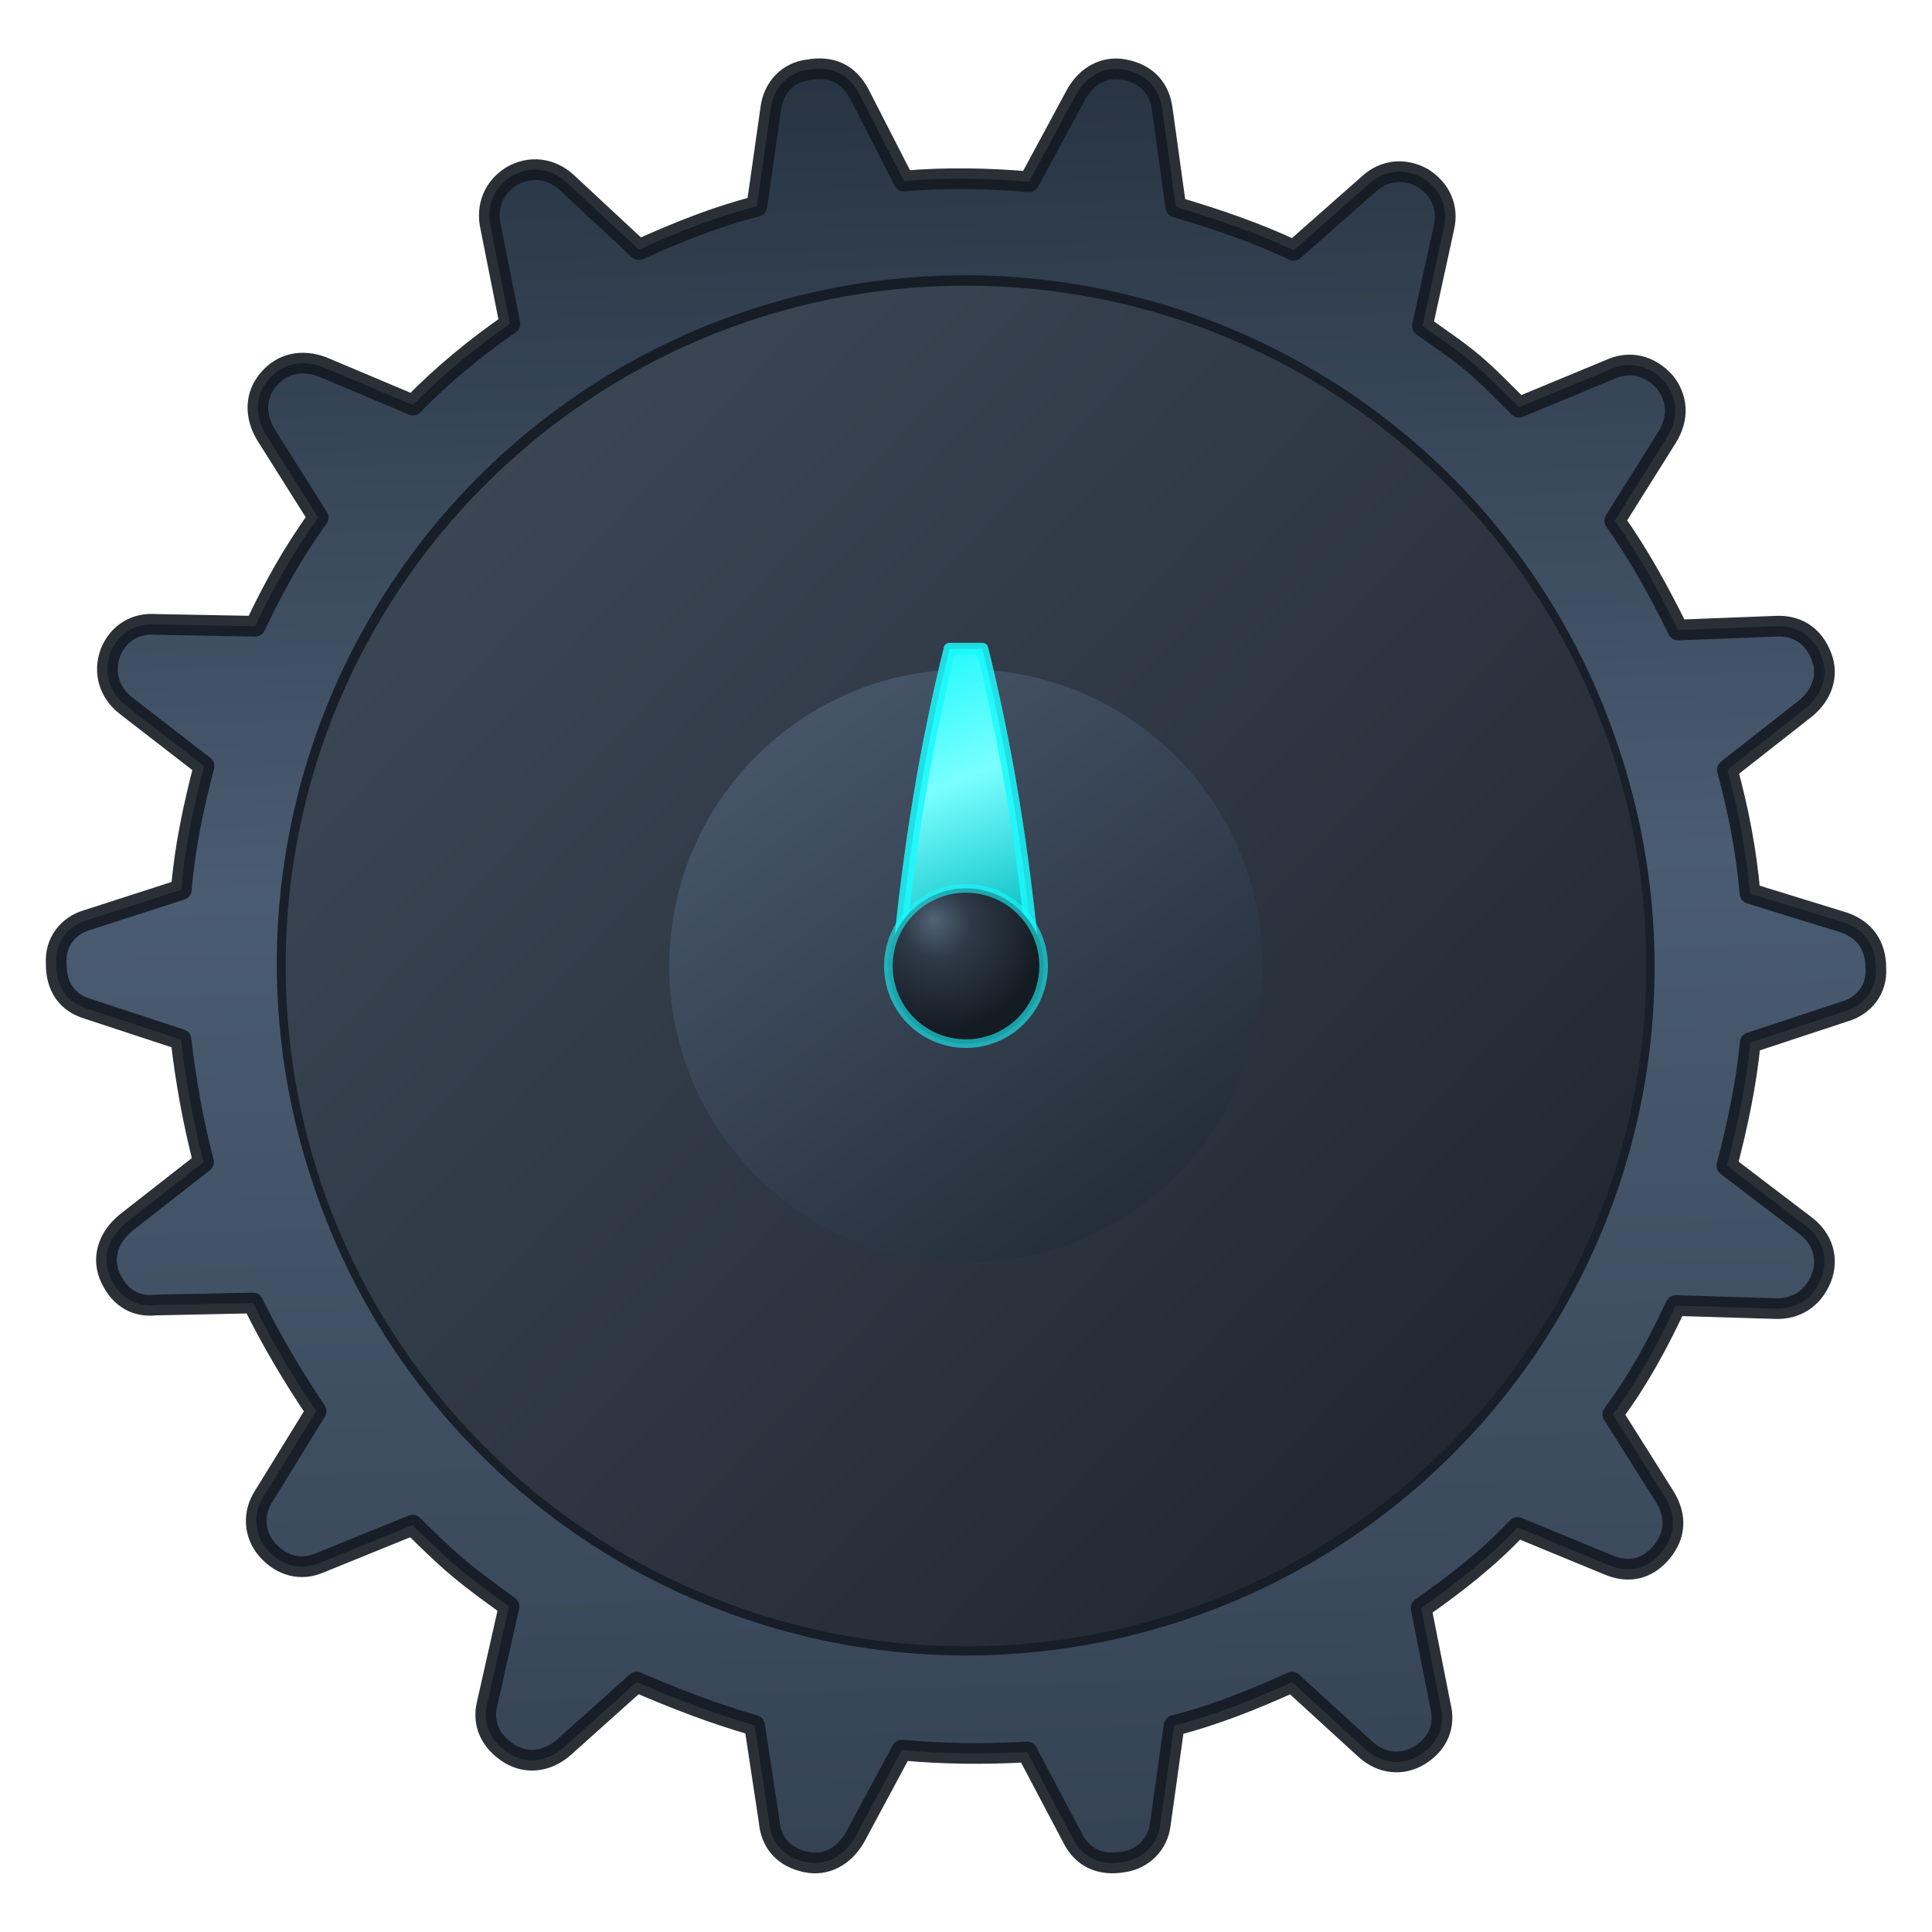
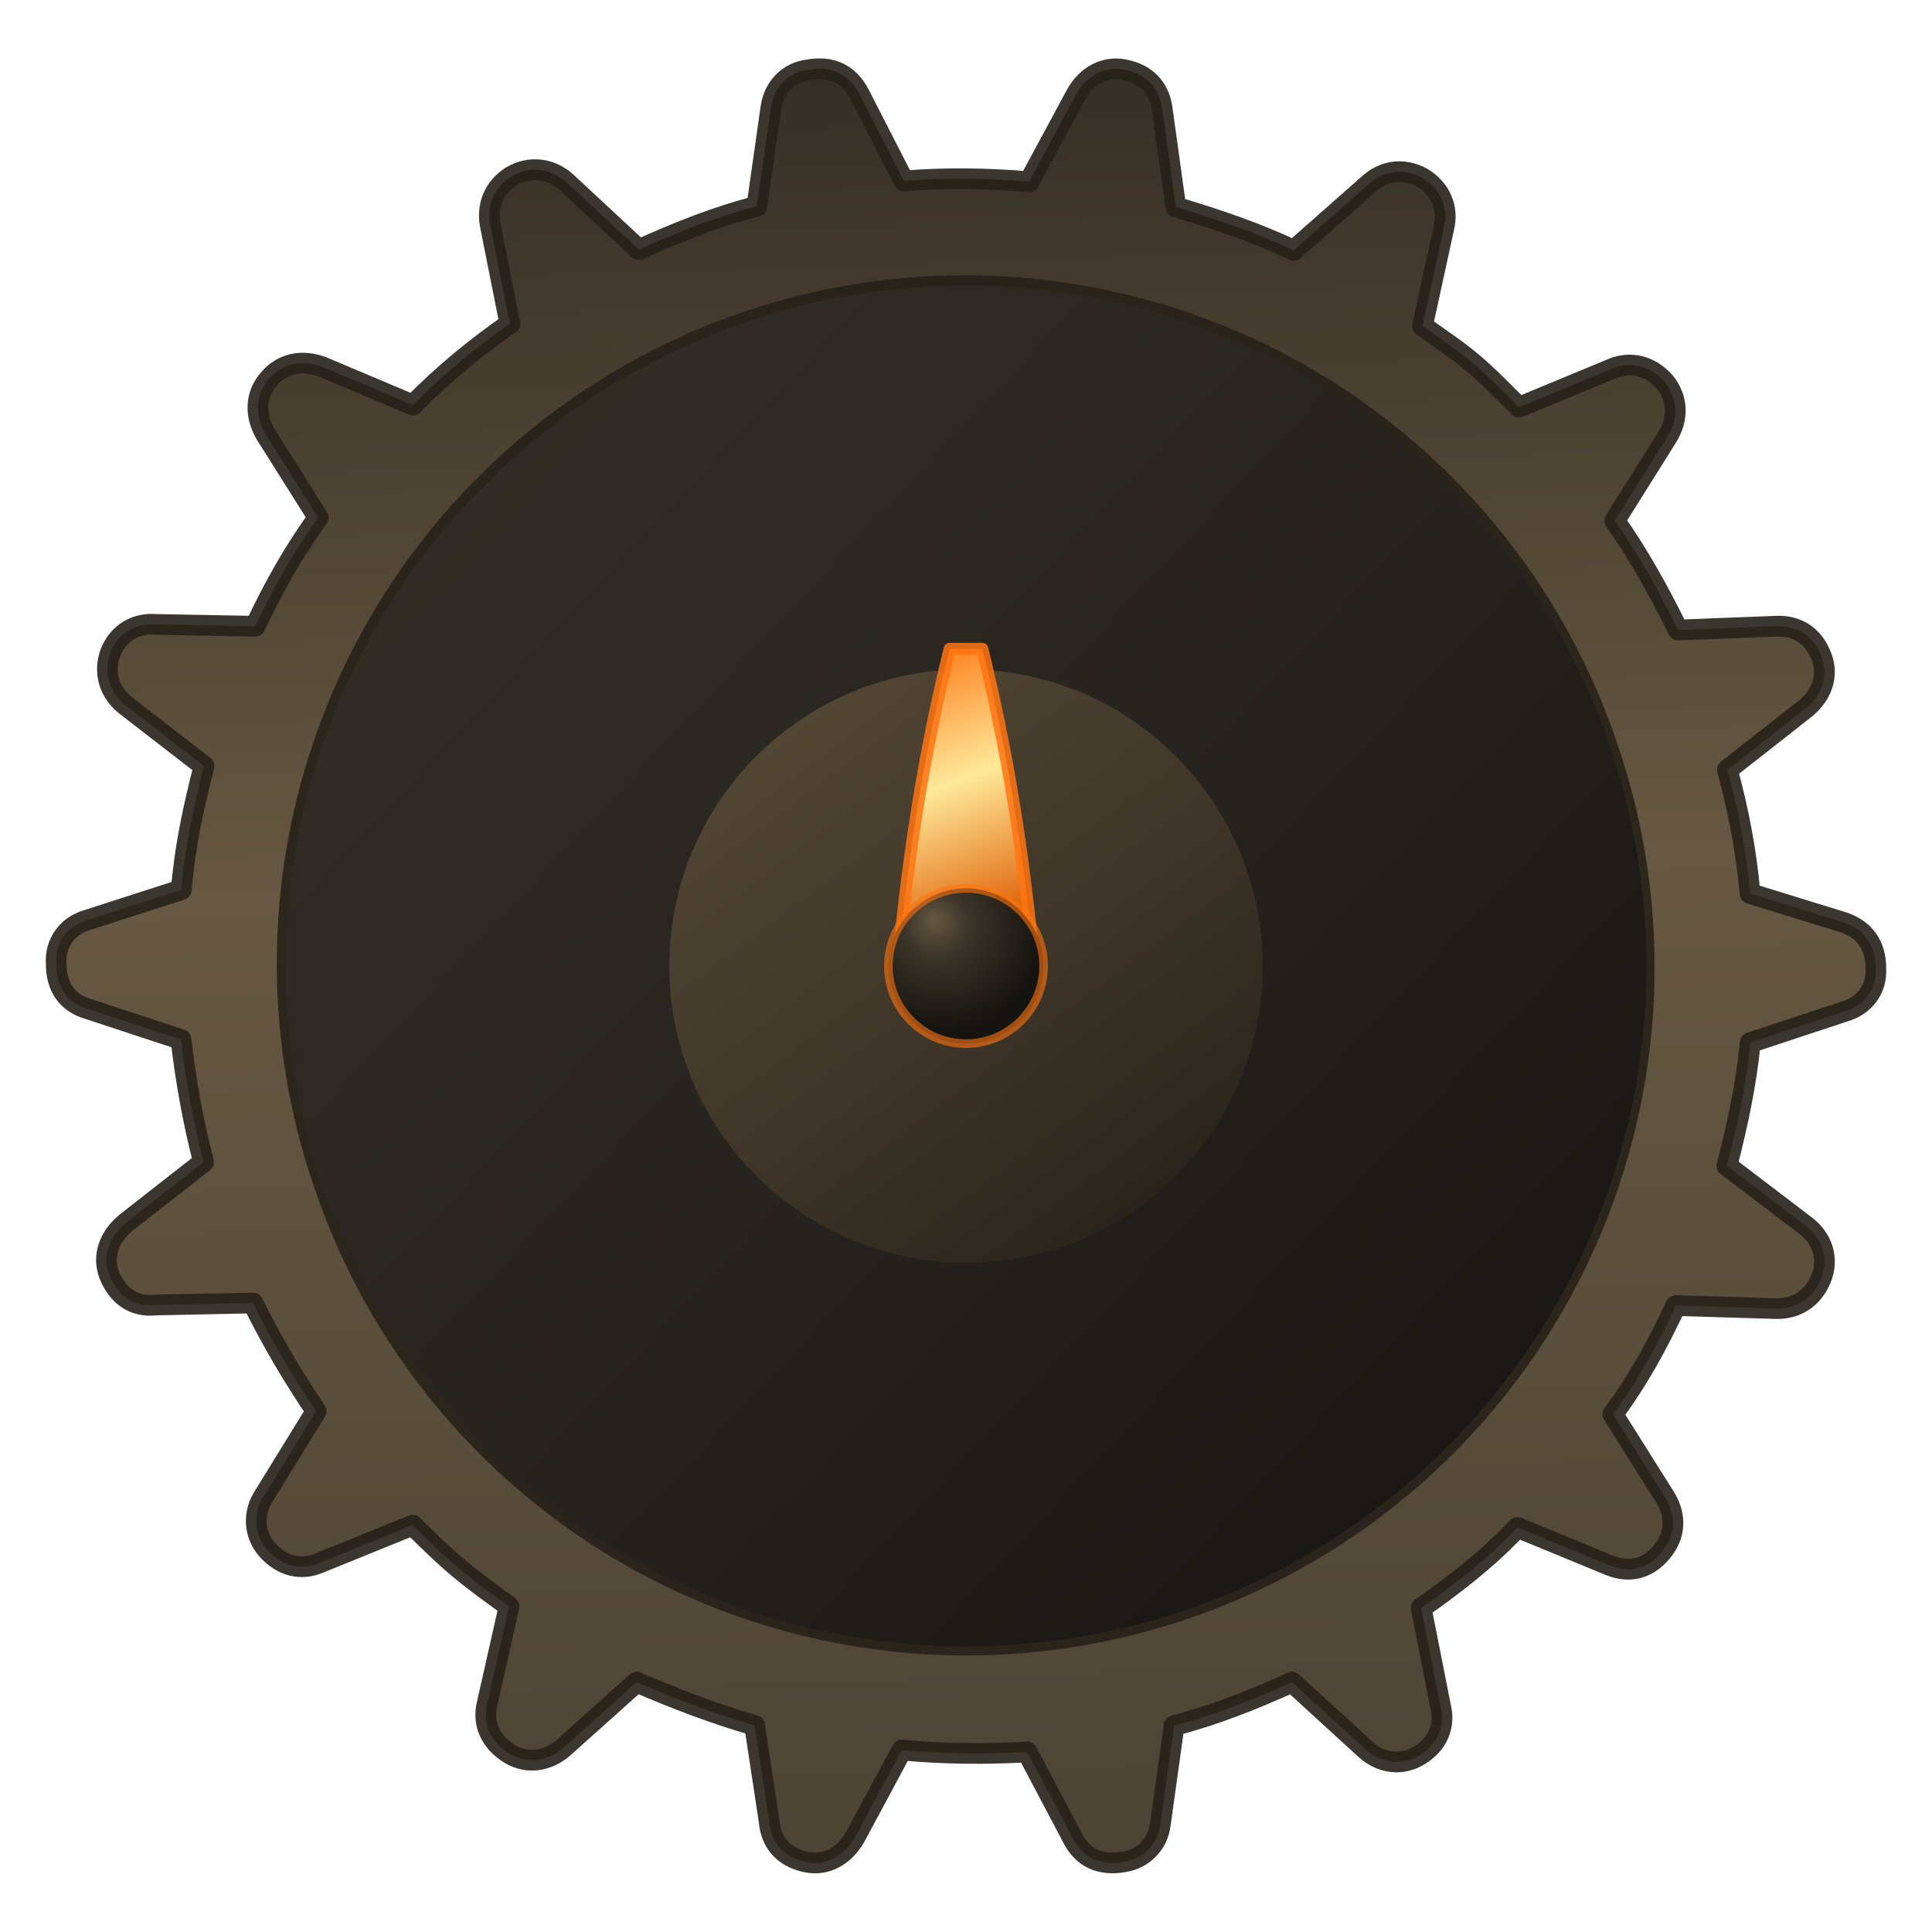
<svg xmlns="http://www.w3.org/2000/svg" width="24" height="24" viewBox="0 0 46 46" version="1.1" id="gearSmallDark">
  <defs id="defs5">
    <linearGradient id="gearSmallBodyDark" x1="10" y1="8" x2="46" y2="48" gradientUnits="userSpaceOnUse" gradientTransform="rotate(-139.9,27.98803,27.99405)">
-       <stop offset="0" style="stop-color:#344252;stop-opacity:1" id="stop1" />
-       <stop offset="0.55" style="stop-color:#4a5c72;stop-opacity:1" id="stop2" />
-       <stop offset="1" style="stop-color:#263240;stop-opacity:1" id="stop3" />
+       <stop offset="0" style="stop-color:#4c4335;stop-opacity:1" id="stop1" />
+       <stop offset="0.55" style="stop-color:#665842;stop-opacity:1" id="stop2" />
+       <stop offset="1" style="stop-color:#332d24;stop-opacity:1" id="stop3" />
    </linearGradient>
    <linearGradient id="gearSmallHubDark" x1="22" y1="20" x2="34" y2="36" gradientUnits="userSpaceOnUse">
-       <stop offset="0" style="stop-color:#48586c;stop-opacity:1" id="stop4" />
-       <stop offset="0.58" style="stop-color:#323e4d;stop-opacity:1" id="stop5" />
-       <stop offset="1" style="stop-color:#222b36;stop-opacity:1" id="stop6" />
+       <stop offset="0" style="stop-color:#544836;stop-opacity:1" id="stop4" />
+       <stop offset="0.58" style="stop-color:#3c3427;stop-opacity:1" id="stop5" />
+       <stop offset="1" style="stop-color:#262119;stop-opacity:1" id="stop6" />
    </linearGradient>
    <linearGradient id="gearSmallFaceDark" x1="11" y1="12" x2="45" y2="44" gradientUnits="userSpaceOnUse">
-       <stop offset="0" style="stop-color:#3d4857;stop-opacity:1" id="stop7" />
-       <stop offset="0.54" style="stop-color:#2d3642;stop-opacity:1" id="stop8" />
-       <stop offset="1" style="stop-color:#1e252e;stop-opacity:1" id="stop9" />
+       <stop offset="0" style="stop-color:#332d26;stop-opacity:1" id="stop7" />
+       <stop offset="0.54" style="stop-color:#26221d;stop-opacity:1" id="stop8" />
+       <stop offset="1" style="stop-color:#171512;stop-opacity:1" id="stop9" />
    </linearGradient>
    <linearGradient id="gearSmallHaloPointer" x1="26.15" y1="18.8" x2="29.85" y2="28.5" gradientUnits="userSpaceOnUse">
-       <stop offset="0" style="stop-color:#1af9fc;stop-opacity:1" id="haloPointerStop1" />
-       <stop offset="0.4" style="stop-color:#7affff;stop-opacity:1" id="haloPointerStop2" />
-       <stop offset="0.8" style="stop-color:#12c4ca;stop-opacity:1" id="haloPointerStop3" />
-       <stop offset="1" style="stop-color:#0a8a90;stop-opacity:1" id="haloPointerStop4" />
+       <stop offset="0" style="stop-color:#ff7512;stop-opacity:1" id="haloPointerStop1" />
+       <stop offset="0.4" style="stop-color:#ffe99b;stop-opacity:1" id="haloPointerStop2" />
+       <stop offset="0.8" style="stop-color:#e06208;stop-opacity:1" id="haloPointerStop3" />
+       <stop offset="1" style="stop-color:#a84000;stop-opacity:1" id="haloPointerStop4" />
    </linearGradient>
    <radialGradient id="gearSmallHaloCap" cx="27.35" cy="27.05" r="2.8" fx="27.05" fy="26.65" gradientUnits="userSpaceOnUse">
-       <stop offset="0" style="stop-color:#526478;stop-opacity:1" id="haloCapStop1" />
-       <stop offset="0.35" style="stop-color:#2e3a47;stop-opacity:1" id="haloCapStop2" />
-       <stop offset="0.75" style="stop-color:#1f2832;stop-opacity:1" id="haloCapStopMid" />
-       <stop offset="1" style="stop-color:#141b22;stop-opacity:1" id="haloCapStop3" />
+       <stop offset="0" style="stop-color:#665842;stop-opacity:1" id="haloCapStop1" />
+       <stop offset="0.35" style="stop-color:#3a3328;stop-opacity:1" id="haloCapStop2" />
+       <stop offset="0.75" style="stop-color:#242019;stop-opacity:1" id="haloCapStopMid" />
+       <stop offset="1" style="stop-color:#161410;stop-opacity:1" id="haloCapStop3" />
    </radialGradient>
  </defs>
  <g transform="scale(0.8214286)" id="g1">
-     <path id="gearSmallBodyPath" style="display:inline;fill:url(#gearSmallBodyDark);stroke:#141a22;stroke-width:0.6;stroke-linejoin:round;stroke-opacity:0.9" d="M 42.687,10.52 C 42.221,10.128 41.745,9.819 41.231,9.447 l 0.621,-2.848 C 41.987,6.039 41.773,5.492 41.229,5.156 40.705,4.868 40.111,4.919 39.649,5.358 l -2.149,1.897 C 36.425,6.749 35.26,6.35 34.082,6.002 L 33.692,3.191 C 33.623,2.581 33.253,2.147 32.593,2.021 32.018,1.904 31.494,2.198 31.191,2.74 L 29.828,5.268 C 28.655,5.169 27.422,5.142 26.2,5.247 L 24.902,2.713 C 24.604,2.157 24.117,1.899 23.429,2.024 22.852,2.091 22.424,2.527 22.343,3.132 L 21.938,5.978 C 20.766,6.278 19.656,6.723 18.519,7.236 L 16.423,5.286 C 15.972,4.876 15.366,4.795 14.827,5.107 14.307,5.435 14.087,5.986 14.223,6.59 l 0.556,2.796 C 13.82,10.051 12.856,10.832 11.969,11.74 L 9.346,10.634 C 8.762,10.418 8.189,10.517 7.781,11.001 7.388,11.467 7.388,12.049 7.701,12.588 l 1.521,2.415 c -0.744,1.028 -1.319,2.076 -1.826,3.15 l -2.865,-0.054 c -0.603,-0.048 -1.094,0.244 -1.328,0.812 -0.216,0.584 -0.033,1.167 0.448,1.542 l 2.263,1.752 c -0.312,1.208 -0.561,2.377 -0.658,3.583 l -2.735,0.883 c -0.568,0.165 -0.925,0.661 -0.892,1.241 -0.006,0.699 0.315,1.154 0.93,1.334 l 2.687,0.884 c 0.135,1.186 0.357,2.415 0.654,3.553 l -2.245,1.756 c -0.497,0.409 -0.698,0.975 -0.485,1.522 0.252,0.61 0.712,0.937 1.355,0.865 l 2.806,-0.058 c 0.543,1.101 1.165,2.146 1.832,3.136 l -1.504,2.441 c -0.339,0.511 -0.303,1.124 0.085,1.573 0.424,0.479 0.984,0.614 1.514,0.386 l 2.701,-1.097 c 0.454,0.443 0.854,0.842 1.32,1.234 0.484,0.408 0.945,0.734 1.477,1.121 l -0.639,2.833 c -0.135,0.561 0.094,1.09 0.656,1.441 0.509,0.306 1.1,0.222 1.565,-0.184 l 2.116,-1.895 c 1.123,0.486 2.258,0.921 3.418,1.254 l 0.421,2.775 c 0.057,0.661 0.457,1.059 1.083,1.188 0.576,0.117 1.099,-0.177 1.417,-0.737 l 1.348,-2.511 c 1.191,0.114 2.439,0.124 3.631,0.055 l 1.311,2.482 c 0.282,0.575 0.803,0.829 1.491,0.704 0.559,-0.081 0.987,-0.517 1.056,-1.072 l 0.402,-2.879 c 1.172,-0.3 2.281,-0.744 3.418,-1.258 l 2.13,1.947 c 0.451,0.41 1.057,0.492 1.578,0.164 0.521,-0.327 0.743,-0.845 0.593,-1.431 l -0.559,-2.83 c 0.973,-0.682 1.925,-1.413 2.794,-2.335 l 2.638,1.088 c 0.587,0.249 1.125,0.12 1.532,-0.364 0.408,-0.484 0.443,-1.036 0.113,-1.59 l -1.521,-2.414 c 0.746,-0.995 1.334,-2.094 1.826,-3.151 l 2.868,0.087 c 0.618,0.03 1.106,-0.294 1.34,-0.863 0.234,-0.569 0.051,-1.152 -0.43,-1.527 l -2.296,-1.749 c 0.312,-1.208 0.561,-2.377 0.676,-3.568 L 53.447,29.325 c 0.601,-0.168 0.958,-0.664 0.925,-1.244 0.007,-0.699 -0.348,-1.151 -0.947,-1.349 L 50.725,25.899 c -0.105,-1.222 -0.342,-2.433 -0.657,-3.586 l 2.26,-1.774 c 0.482,-0.391 0.683,-0.957 0.47,-1.504 -0.237,-0.628 -0.727,-0.919 -1.34,-0.883 l -2.818,0.109 c -0.543,-1.101 -1.135,-2.181 -1.835,-3.169 l 1.522,-2.426 c 0.336,-0.545 0.303,-1.124 -0.07,-1.591 -0.442,-0.494 -1.017,-0.611 -1.546,-0.383 l -2.682,1.112 C 43.574,11.359 43.171,10.928 42.687,10.52 Z M 9.412,34.379 A 19.65,19.65 0 1 0 46.571,21.585 19.65,19.65 0 1 0 9.412,34.379 Z" />
+     <path id="gearSmallBodyPath" style="display:inline;fill:url(#gearSmallBodyDark);stroke:#262119;stroke-width:0.6;stroke-linejoin:round;stroke-opacity:0.9" d="M 42.687,10.52 C 42.221,10.128 41.745,9.819 41.231,9.447 l 0.621,-2.848 C 41.987,6.039 41.773,5.492 41.229,5.156 40.705,4.868 40.111,4.919 39.649,5.358 l -2.149,1.897 C 36.425,6.749 35.26,6.35 34.082,6.002 L 33.692,3.191 C 33.623,2.581 33.253,2.147 32.593,2.021 32.018,1.904 31.494,2.198 31.191,2.74 L 29.828,5.268 C 28.655,5.169 27.422,5.142 26.2,5.247 L 24.902,2.713 C 24.604,2.157 24.117,1.899 23.429,2.024 22.852,2.091 22.424,2.527 22.343,3.132 L 21.938,5.978 C 20.766,6.278 19.656,6.723 18.519,7.236 L 16.423,5.286 C 15.972,4.876 15.366,4.795 14.827,5.107 14.307,5.435 14.087,5.986 14.223,6.59 l 0.556,2.796 C 13.82,10.051 12.856,10.832 11.969,11.74 L 9.346,10.634 C 8.762,10.418 8.189,10.517 7.781,11.001 7.388,11.467 7.388,12.049 7.701,12.588 l 1.521,2.415 c -0.744,1.028 -1.319,2.076 -1.826,3.15 l -2.865,-0.054 c -0.603,-0.048 -1.094,0.244 -1.328,0.812 -0.216,0.584 -0.033,1.167 0.448,1.542 l 2.263,1.752 c -0.312,1.208 -0.561,2.377 -0.658,3.583 l -2.735,0.883 c -0.568,0.165 -0.925,0.661 -0.892,1.241 -0.006,0.699 0.315,1.154 0.93,1.334 l 2.687,0.884 c 0.135,1.186 0.357,2.415 0.654,3.553 l -2.245,1.756 c -0.497,0.409 -0.698,0.975 -0.485,1.522 0.252,0.61 0.712,0.937 1.355,0.865 l 2.806,-0.058 c 0.543,1.101 1.165,2.146 1.832,3.136 l -1.504,2.441 c -0.339,0.511 -0.303,1.124 0.085,1.573 0.424,0.479 0.984,0.614 1.514,0.386 l 2.701,-1.097 c 0.454,0.443 0.854,0.842 1.32,1.234 0.484,0.408 0.945,0.734 1.477,1.121 l -0.639,2.833 c -0.135,0.561 0.094,1.09 0.656,1.441 0.509,0.306 1.1,0.222 1.565,-0.184 l 2.116,-1.895 c 1.123,0.486 2.258,0.921 3.418,1.254 l 0.421,2.775 c 0.057,0.661 0.457,1.059 1.083,1.188 0.576,0.117 1.099,-0.177 1.417,-0.737 l 1.348,-2.511 c 1.191,0.114 2.439,0.124 3.631,0.055 l 1.311,2.482 c 0.282,0.575 0.803,0.829 1.491,0.704 0.559,-0.081 0.987,-0.517 1.056,-1.072 l 0.402,-2.879 c 1.172,-0.3 2.281,-0.744 3.418,-1.258 l 2.13,1.947 c 0.451,0.41 1.057,0.492 1.578,0.164 0.521,-0.327 0.743,-0.845 0.593,-1.431 l -0.559,-2.83 c 0.973,-0.682 1.925,-1.413 2.794,-2.335 l 2.638,1.088 c 0.587,0.249 1.125,0.12 1.532,-0.364 0.408,-0.484 0.443,-1.036 0.113,-1.59 l -1.521,-2.414 c 0.746,-0.995 1.334,-2.094 1.826,-3.151 l 2.868,0.087 c 0.618,0.03 1.106,-0.294 1.34,-0.863 0.234,-0.569 0.051,-1.152 -0.43,-1.527 l -2.296,-1.749 c 0.312,-1.208 0.561,-2.377 0.676,-3.568 L 53.447,29.325 c 0.601,-0.168 0.958,-0.664 0.925,-1.244 0.007,-0.699 -0.348,-1.151 -0.947,-1.349 L 50.725,25.899 c -0.105,-1.222 -0.342,-2.433 -0.657,-3.586 l 2.26,-1.774 c 0.482,-0.391 0.683,-0.957 0.47,-1.504 -0.237,-0.628 -0.727,-0.919 -1.34,-0.883 l -2.818,0.109 c -0.543,-1.101 -1.135,-2.181 -1.835,-3.169 l 1.522,-2.426 c 0.336,-0.545 0.303,-1.124 -0.07,-1.591 -0.442,-0.494 -1.017,-0.611 -1.546,-0.383 l -2.682,1.112 C 43.574,11.359 43.171,10.928 42.687,10.52 Z M 9.412,34.379 A 19.65,19.65 0 1 0 46.571,21.585 19.65,19.65 0 1 0 9.412,34.379 Z" />
    <circle id="gearSmallFaceFill" cx="28" cy="28" r="19.72" style="fill:url(#gearSmallFaceDark)" />
    <circle id="circle9" cx="28" cy="28" r="8.6" style="display:inline;fill:url(#gearSmallHubDark)" />
-     <path id="gearTinyPointer" d="m 26.029,27.904 c 0.313,-3.316 0.796,-6.253 1.497,-9.096 h 0.947 c 0.701,2.842 1.184,5.78 1.497,9.096 -1.156,0.616 -2.786,0.616 -3.941,0 z" style="fill:url(#gearSmallHaloPointer);stroke:#1af9fc;stroke-width:0.35;stroke-linejoin:round;stroke-opacity:0.85" />
-     <circle id="gearSmallCenter" cx="28" cy="28" r="2.25" style="fill:url(#gearSmallHaloCap);stroke:#1af9fc;stroke-width:0.25;stroke-opacity:0.6" />
+     <path id="gearTinyPointer" d="m 26.029,27.904 c 0.313,-3.316 0.796,-6.253 1.497,-9.096 h 0.947 c 0.701,2.842 1.184,5.78 1.497,9.096 -1.156,0.616 -2.786,0.616 -3.941,0 z" style="fill:url(#gearSmallHaloPointer);stroke:#ff7512;stroke-width:0.35;stroke-linejoin:round;stroke-opacity:0.85" />
+     <circle id="gearSmallCenter" cx="28" cy="28" r="2.25" style="fill:url(#gearSmallHaloCap);stroke:#ff7512;stroke-width:0.25;stroke-opacity:0.6" />
  </g>
</svg>
